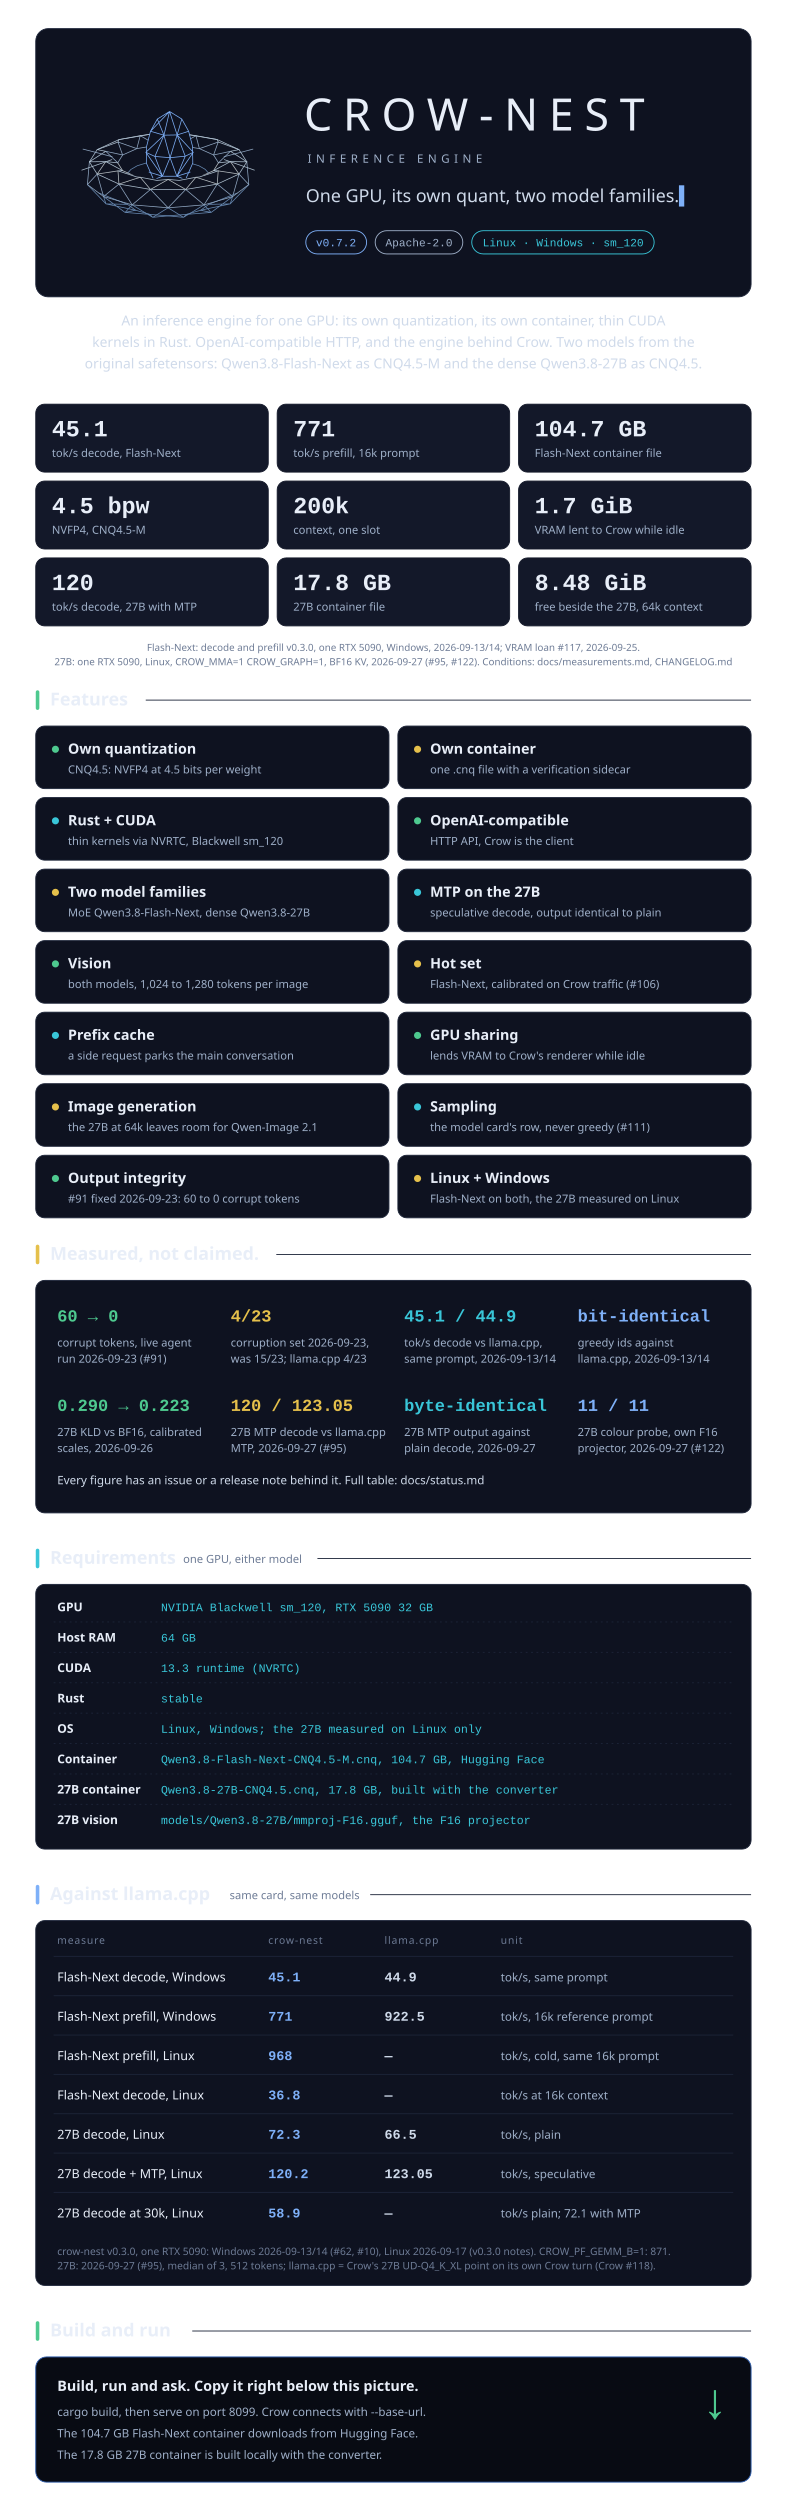
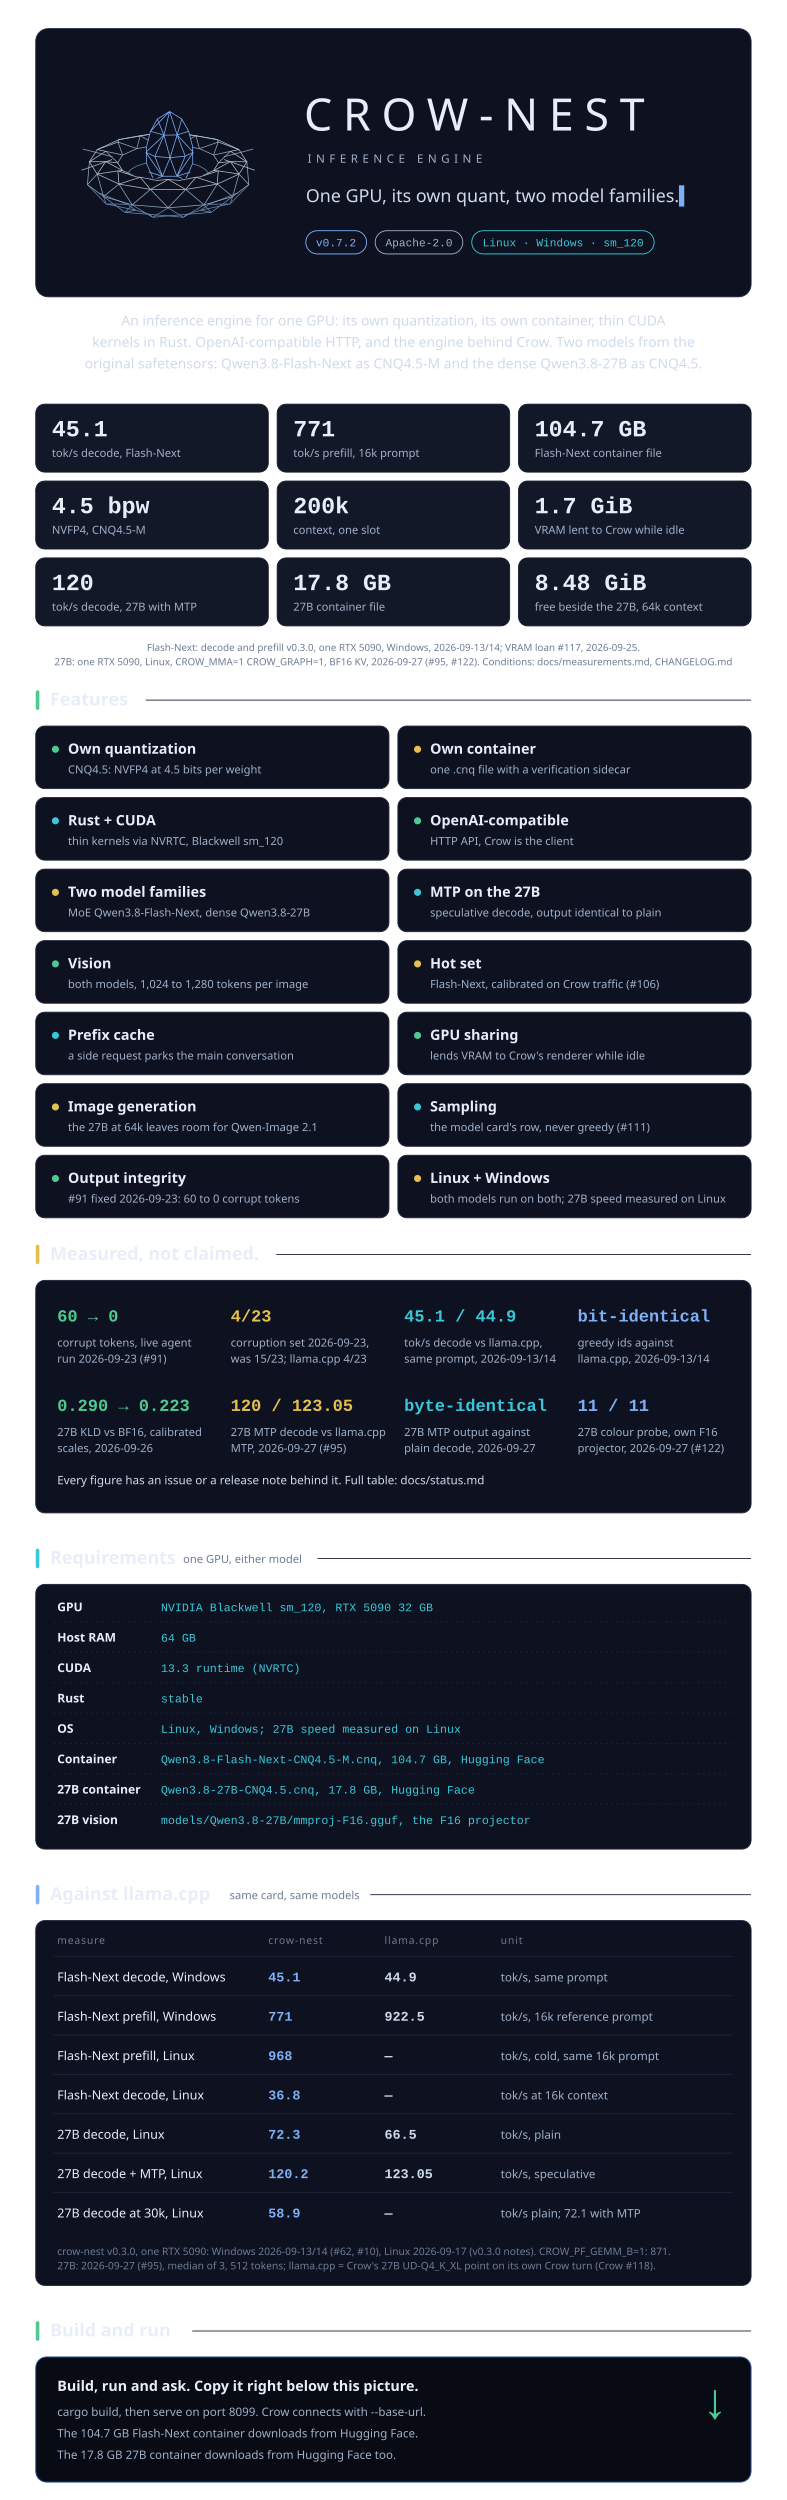
<svg xmlns="http://www.w3.org/2000/svg" viewBox="0 0 880 2796" width="880" height="2796" role="img" aria-label="crow-nest: one GPU, its own quant, two model families. Features, measurements, requirements.">
  <rect x="40" y="32" width="800" height="300" rx="14" fill="#0e1220" stroke="#1c2438" />
  <svg x="48" y="44" width="280" height="280" viewBox="0 0 1024 1024">
    <defs>
      <clipPath id="noegg">
        <path clip-rule="evenodd" d="M0 0H1024V1024H0ZM518.0 295.0 568.2 326.0 595.7 375.6 612.5 437.6 612.7 505.8 583.0 574.0 518.0 605.0 453.0 574.0 423.3 505.8 423.5 437.6 440.3 375.6 467.8 326.0Z" />
      </clipPath>
      <clipPath id="abovefront">
        <path d="M0 0H1024V479L774.0 479.0L767.4 500.0L716.8 537.8L625.7 564.0L512.0 573.3L398.3 564.0L307.2 537.8L256.6 500.0L250.0 479.0L0 479Z" />
      </clipPath>
    </defs>
    <g fill="none" stroke-width="3" stroke-linejoin="round" stroke-linecap="round">
      <path stroke="#6789b2" clip-path="url(#noegg)" d="M346 548 360 532 386 517 422 506 465 499 512 497 559 499 602 506 638 517 664 532 678 548" />
      <path stroke="#acbece" d="M718 505 767 500 698 537M698 537 717 538 640 563M640 563 626 564 558 577M558 577 512 573 466 577M466 577 398 564 384 563M384 563 307 538 326 537M326 537 257 500 306 505" />
      <path stroke="#90a7c2" clip-path="url(#noegg)" d="M306 505 257 458 326 473M326 473 307 420 384 447M384 447 398 394 466 433M466 433 512 385 558 433M558 433 626 394 640 447M640 447 717 420 698 473M698 473 767 458 718 505" />
      <path stroke="#b9c0c4" d="M767 500 802 551 717 538M717 538 713 592 626 564M626 564 584 614 512 573M512 573 440 614 398 564M398 564 311 592 307 538M307 538 222 551 257 500" />
      <path stroke="#acbece" clip-path="url(#noegg)" d="M257 500 190 501 257 458M257 458 222 451 307 420M307 420 311 410 398 394M398 394 440 388 512 385M512 385 584 388 626 394M626 394 713 410 717 420M717 420 802 451 767 458M767 458 834 501 767 500" />
      <path stroke="#90a7c2" d="M834 501 842 594 802 551M802 551 776 643 713 592M713 592 659 677 584 614M584 614 512 689 440 614M440 614 365 677 311 592M311 592 248 643 222 551M222 551 182 594 190 501" />
      <path stroke="#6789b2" d="M842 594 766 673 776 643M776 643 688 708 659 677M659 677 575 728 512 689M512 689 449 728 365 677M365 677 336 708 248 643M248 643 258 673 182 594M794 629 678 675 766 673M766 673 645 699 688 708M688 708 586 716 575 728M575 728 512 722 449 728M449 728 438 716 336 708M336 708 379 699 258 673M258 673 346 675 230 629" />
      <path stroke="#90a7c2" clip-path="url(#noegg)" d="M306 505 326 473 384 447 466 433 558 433 640 447 698 473 718 505" />
      <path stroke="#b9c0c4" clip-path="url(#abovefront)" d="M718 505 698 537 640 563 558 577 466 577 384 563 326 537 306 505" />
      <path stroke="#acbece" clip-path="url(#noegg)" d="M190 501 222 451 311 410 440 388 584 388 713 410 802 451 834 501" />
      <path stroke="#acbece" d="M834 501 802 551 713 592 584 614 440 614 311 592 222 551 190 501" />
      <path stroke="#90a7c2" d="M842 594 776 643 659 677 512 689 365 677 248 643 182 594" />
      <path stroke="#6789b2" d="M678 675 645 699 586 716 512 722 438 716 379 699 346 675" />
      <path stroke="#7eb0f8" clip-path="url(#abovefront)" d="M440 376 495 392 549 391 596 376M421 462 458 479 520 484 582 478 615 462M434 543 489 560 548 560 602 543M440 376 518 295 495 392M518 295 549 391M468 326 495 392M568 326 549 391M421 462 495 392 458 479M495 392 520 484 549 391 582 478M549 391 615 462M458 479 489 560 520 484 548 560 582 478M421 462 489 560M615 462 548 560M489 560 453 574M548 560 583 574M518 295 568 326 596 376 612 438 613 506 583 574 518 605 453 574 423 506 424 438 440 376 468 326 518 295" />
      <path stroke="#acbece" d="M742 492 865 535" />
      <path stroke="#90a7c2" clip-path="url(#noegg)" d="M741 480 859 449" />
      <path stroke="#acbece" d="M282 492 159 535" />
      <path stroke="#90a7c2" clip-path="url(#noegg)" d="M283 480 164 449" />
    </g>
  </svg>
  <text x="340" y="146" font-family="-apple-system,BlinkMacSystemFont,'Segoe UI','Noto Sans',Helvetica,Arial,sans-serif" font-size="50" font-weight="300" fill="#e8eef8" text-anchor="start" letter-spacing="12">CROW-NEST</text>
  <text x="344" y="182" font-family="-apple-system,BlinkMacSystemFont,'Segoe UI','Noto Sans',Helvetica,Arial,sans-serif" font-size="13" font-weight="400" fill="#9fb0c9" text-anchor="start" letter-spacing="5">INFERENCE ENGINE</text>
  <text x="342" y="226" font-family="-apple-system,BlinkMacSystemFont,'Segoe UI','Noto Sans',Helvetica,Arial,sans-serif" font-size="20" fill="#cfdaea">One GPU, its own quant, two model families.<tspan fill="#7eb0f8">▍<animate attributeName="opacity" values="1;1;0;0" keyTimes="0;.5;.5;1" dur="1.1s" repeatCount="indefinite" />
    </tspan>
  </text>
  <rect x="342" y="258" width="68" height="26" rx="13" fill="none" stroke="#7eb0f8" />
  <text x="375.8" y="275.5" font-family="ui-monospace,SFMono-Regular,'SF Mono',Menlo,Consolas,'Liberation Mono',monospace" font-size="12.5" font-weight="400" fill="#7eb0f8" text-anchor="middle" letter-spacing="0">v0.7.2</text>
  <rect x="419.6" y="258" width="98" height="26" rx="13" fill="none" stroke="#9fb0c9" />
  <text x="468.6" y="275.5" font-family="ui-monospace,SFMono-Regular,'SF Mono',Menlo,Consolas,'Liberation Mono',monospace" font-size="12.5" font-weight="400" fill="#9fb0c9" text-anchor="middle" letter-spacing="0">Apache-2.0</text>
  <rect x="527.6" y="258" width="204" height="26" rx="13" fill="none" stroke="#39c6d8" />
  <text x="629.8" y="275.5" font-family="ui-monospace,SFMono-Regular,'SF Mono',Menlo,Consolas,'Liberation Mono',monospace" font-size="12.5" font-weight="400" fill="#39c6d8" text-anchor="middle" letter-spacing="0">Linux · Windows · sm_120</text>
  <text x="440.0" y="364" font-family="-apple-system,BlinkMacSystemFont,'Segoe UI','Noto Sans',Helvetica,Arial,sans-serif" font-size="15.5" font-weight="400" fill="#cfdaea" text-anchor="middle" letter-spacing="0">An inference engine for one GPU: its own quantization, its own container, thin CUDA</text>
  <text x="440.0" y="388" font-family="-apple-system,BlinkMacSystemFont,'Segoe UI','Noto Sans',Helvetica,Arial,sans-serif" font-size="15.5" font-weight="400" fill="#cfdaea" text-anchor="middle" letter-spacing="0">kernels in Rust. OpenAI-compatible HTTP, and the engine behind Crow. Two models from the</text>
  <text x="440.0" y="412" font-family="-apple-system,BlinkMacSystemFont,'Segoe UI','Noto Sans',Helvetica,Arial,sans-serif" font-size="15.5" font-weight="400" fill="#cfdaea" text-anchor="middle" letter-spacing="0">original safetensors: Qwen3.8-Flash-Next as CNQ4.5-M and the dense Qwen3.8-27B as CNQ4.5.</text>
  <rect x="40" y="452" width="260" height="76" rx="10" fill="#131829" stroke="#131829" />
  <text x="58" y="488" font-family="ui-monospace,SFMono-Regular,'SF Mono',Menlo,Consolas,'Liberation Mono',monospace" font-size="26" font-weight="600" fill="#e8eef8" text-anchor="start" letter-spacing="0">45.1</text>
  <text x="58" y="511" font-family="-apple-system,BlinkMacSystemFont,'Segoe UI','Noto Sans',Helvetica,Arial,sans-serif" font-size="12.5" font-weight="400" fill="#9fb0c9" text-anchor="start" letter-spacing="0">tok/s decode, Flash-Next</text>
  <rect x="310" y="452" width="260" height="76" rx="10" fill="#131829" stroke="#131829" />
  <text x="328" y="488" font-family="ui-monospace,SFMono-Regular,'SF Mono',Menlo,Consolas,'Liberation Mono',monospace" font-size="26" font-weight="600" fill="#e8eef8" text-anchor="start" letter-spacing="0">771</text>
  <text x="328" y="511" font-family="-apple-system,BlinkMacSystemFont,'Segoe UI','Noto Sans',Helvetica,Arial,sans-serif" font-size="12.5" font-weight="400" fill="#9fb0c9" text-anchor="start" letter-spacing="0">tok/s prefill, 16k prompt</text>
  <rect x="580" y="452" width="260" height="76" rx="10" fill="#131829" stroke="#131829" />
  <text x="598" y="488" font-family="ui-monospace,SFMono-Regular,'SF Mono',Menlo,Consolas,'Liberation Mono',monospace" font-size="26" font-weight="600" fill="#e8eef8" text-anchor="start" letter-spacing="0">104.7 GB</text>
  <text x="598" y="511" font-family="-apple-system,BlinkMacSystemFont,'Segoe UI','Noto Sans',Helvetica,Arial,sans-serif" font-size="12.5" font-weight="400" fill="#9fb0c9" text-anchor="start" letter-spacing="0">Flash-Next container file</text>
  <rect x="40" y="538" width="260" height="76" rx="10" fill="#131829" stroke="#131829" />
  <text x="58" y="574" font-family="ui-monospace,SFMono-Regular,'SF Mono',Menlo,Consolas,'Liberation Mono',monospace" font-size="26" font-weight="600" fill="#e8eef8" text-anchor="start" letter-spacing="0">4.5 bpw</text>
  <text x="58" y="597" font-family="-apple-system,BlinkMacSystemFont,'Segoe UI','Noto Sans',Helvetica,Arial,sans-serif" font-size="12.5" font-weight="400" fill="#9fb0c9" text-anchor="start" letter-spacing="0">NVFP4, CNQ4.5-M</text>
  <rect x="310" y="538" width="260" height="76" rx="10" fill="#131829" stroke="#131829" />
  <text x="328" y="574" font-family="ui-monospace,SFMono-Regular,'SF Mono',Menlo,Consolas,'Liberation Mono',monospace" font-size="26" font-weight="600" fill="#e8eef8" text-anchor="start" letter-spacing="0">200k</text>
  <text x="328" y="597" font-family="-apple-system,BlinkMacSystemFont,'Segoe UI','Noto Sans',Helvetica,Arial,sans-serif" font-size="12.5" font-weight="400" fill="#9fb0c9" text-anchor="start" letter-spacing="0">context, one slot</text>
  <rect x="580" y="538" width="260" height="76" rx="10" fill="#131829" stroke="#131829" />
  <text x="598" y="574" font-family="ui-monospace,SFMono-Regular,'SF Mono',Menlo,Consolas,'Liberation Mono',monospace" font-size="26" font-weight="600" fill="#e8eef8" text-anchor="start" letter-spacing="0">1.7 GiB</text>
  <text x="598" y="597" font-family="-apple-system,BlinkMacSystemFont,'Segoe UI','Noto Sans',Helvetica,Arial,sans-serif" font-size="12.5" font-weight="400" fill="#9fb0c9" text-anchor="start" letter-spacing="0">VRAM lent to Crow while idle</text>
  <rect x="40" y="624" width="260" height="76" rx="10" fill="#131829" stroke="#131829" />
  <text x="58" y="660" font-family="ui-monospace,SFMono-Regular,'SF Mono',Menlo,Consolas,'Liberation Mono',monospace" font-size="26" font-weight="600" fill="#e8eef8" text-anchor="start" letter-spacing="0">120</text>
  <text x="58" y="683" font-family="-apple-system,BlinkMacSystemFont,'Segoe UI','Noto Sans',Helvetica,Arial,sans-serif" font-size="12.5" font-weight="400" fill="#9fb0c9" text-anchor="start" letter-spacing="0">tok/s decode, 27B with MTP</text>
  <rect x="310" y="624" width="260" height="76" rx="10" fill="#131829" stroke="#131829" />
  <text x="328" y="660" font-family="ui-monospace,SFMono-Regular,'SF Mono',Menlo,Consolas,'Liberation Mono',monospace" font-size="26" font-weight="600" fill="#e8eef8" text-anchor="start" letter-spacing="0">17.8 GB</text>
  <text x="328" y="683" font-family="-apple-system,BlinkMacSystemFont,'Segoe UI','Noto Sans',Helvetica,Arial,sans-serif" font-size="12.5" font-weight="400" fill="#9fb0c9" text-anchor="start" letter-spacing="0">27B container file</text>
  <rect x="580" y="624" width="260" height="76" rx="10" fill="#131829" stroke="#131829" />
  <text x="598" y="660" font-family="ui-monospace,SFMono-Regular,'SF Mono',Menlo,Consolas,'Liberation Mono',monospace" font-size="26" font-weight="600" fill="#e8eef8" text-anchor="start" letter-spacing="0">8.48 GiB</text>
  <text x="598" y="683" font-family="-apple-system,BlinkMacSystemFont,'Segoe UI','Noto Sans',Helvetica,Arial,sans-serif" font-size="12.5" font-weight="400" fill="#9fb0c9" text-anchor="start" letter-spacing="0">free beside the 27B, 64k context</text>
  <text x="440.0" y="728" font-family="-apple-system,BlinkMacSystemFont,'Segoe UI','Noto Sans',Helvetica,Arial,sans-serif" font-size="11" font-weight="400" fill="#6d7b95" text-anchor="middle" letter-spacing="0">Flash-Next: decode and prefill v0.3.0, one RTX 5090, Windows, 2026-09-13/14; VRAM loan #117, 2026-09-25.</text>
  <text x="440.0" y="744" font-family="-apple-system,BlinkMacSystemFont,'Segoe UI','Noto Sans',Helvetica,Arial,sans-serif" font-size="11" font-weight="400" fill="#6d7b95" text-anchor="middle" letter-spacing="0">27B: one RTX 5090, Linux, CROW_MMA=1 CROW_GRAPH=1, BF16 KV, 2026-09-27 (#95, #122). Conditions: docs/measurements.md, CHANGELOG.md</text>
  <rect x="40" y="772" width="4" height="22" rx="2" fill="#4ec98f" />
  <text x="56" y="789" font-family="-apple-system,BlinkMacSystemFont,'Segoe UI','Noto Sans',Helvetica,Arial,sans-serif" font-size="20" font-weight="600" fill="#e8eef8" text-anchor="start" letter-spacing="0">Features</text>
  <line x1="163" y1="783" x2="840" y2="783" stroke="#1c2438" />
  <rect x="40" y="812" width="395" height="70" rx="10" fill="#0e1220" stroke="#1c2438" />
  <circle cx="62" cy="838" r="4" fill="#4ec98f" />
  <text x="76" y="843" font-family="-apple-system,BlinkMacSystemFont,'Segoe UI','Noto Sans',Helvetica,Arial,sans-serif" font-size="16" font-weight="600" fill="#e8eef8" text-anchor="start" letter-spacing="0">Own quantization</text>
  <text x="76" y="865" font-family="-apple-system,BlinkMacSystemFont,'Segoe UI','Noto Sans',Helvetica,Arial,sans-serif" font-size="12.5" font-weight="400" fill="#9fb0c9" text-anchor="start" letter-spacing="0">CNQ4.5: NVFP4 at 4.5 bits per weight</text>
  <rect x="445" y="812" width="395" height="70" rx="10" fill="#0e1220" stroke="#1c2438" />
  <circle cx="467" cy="838" r="4" fill="#e5c04b" />
  <text x="481" y="843" font-family="-apple-system,BlinkMacSystemFont,'Segoe UI','Noto Sans',Helvetica,Arial,sans-serif" font-size="16" font-weight="600" fill="#e8eef8" text-anchor="start" letter-spacing="0">Own container</text>
  <text x="481" y="865" font-family="-apple-system,BlinkMacSystemFont,'Segoe UI','Noto Sans',Helvetica,Arial,sans-serif" font-size="12.5" font-weight="400" fill="#9fb0c9" text-anchor="start" letter-spacing="0">one .cnq file with a verification sidecar</text>
  <rect x="40" y="892" width="395" height="70" rx="10" fill="#0e1220" stroke="#1c2438" />
  <circle cx="62" cy="918" r="4" fill="#39c6d8" />
  <text x="76" y="923" font-family="-apple-system,BlinkMacSystemFont,'Segoe UI','Noto Sans',Helvetica,Arial,sans-serif" font-size="16" font-weight="600" fill="#e8eef8" text-anchor="start" letter-spacing="0">Rust + CUDA</text>
  <text x="76" y="945" font-family="-apple-system,BlinkMacSystemFont,'Segoe UI','Noto Sans',Helvetica,Arial,sans-serif" font-size="12.5" font-weight="400" fill="#9fb0c9" text-anchor="start" letter-spacing="0">thin kernels via NVRTC, Blackwell sm_120</text>
  <rect x="445" y="892" width="395" height="70" rx="10" fill="#0e1220" stroke="#1c2438" />
  <circle cx="467" cy="918" r="4" fill="#4ec98f" />
  <text x="481" y="923" font-family="-apple-system,BlinkMacSystemFont,'Segoe UI','Noto Sans',Helvetica,Arial,sans-serif" font-size="16" font-weight="600" fill="#e8eef8" text-anchor="start" letter-spacing="0">OpenAI-compatible</text>
  <text x="481" y="945" font-family="-apple-system,BlinkMacSystemFont,'Segoe UI','Noto Sans',Helvetica,Arial,sans-serif" font-size="12.5" font-weight="400" fill="#9fb0c9" text-anchor="start" letter-spacing="0">HTTP API, Crow is the client</text>
  <rect x="40" y="972" width="395" height="70" rx="10" fill="#0e1220" stroke="#1c2438" />
  <circle cx="62" cy="998" r="4" fill="#e5c04b" />
  <text x="76" y="1003" font-family="-apple-system,BlinkMacSystemFont,'Segoe UI','Noto Sans',Helvetica,Arial,sans-serif" font-size="16" font-weight="600" fill="#e8eef8" text-anchor="start" letter-spacing="0">Two model families</text>
  <text x="76" y="1025" font-family="-apple-system,BlinkMacSystemFont,'Segoe UI','Noto Sans',Helvetica,Arial,sans-serif" font-size="12.5" font-weight="400" fill="#9fb0c9" text-anchor="start" letter-spacing="0">MoE Qwen3.8-Flash-Next, dense Qwen3.8-27B</text>
  <rect x="445" y="972" width="395" height="70" rx="10" fill="#0e1220" stroke="#1c2438" />
  <circle cx="467" cy="998" r="4" fill="#39c6d8" />
  <text x="481" y="1003" font-family="-apple-system,BlinkMacSystemFont,'Segoe UI','Noto Sans',Helvetica,Arial,sans-serif" font-size="16" font-weight="600" fill="#e8eef8" text-anchor="start" letter-spacing="0">MTP on the 27B</text>
  <text x="481" y="1025" font-family="-apple-system,BlinkMacSystemFont,'Segoe UI','Noto Sans',Helvetica,Arial,sans-serif" font-size="12.5" font-weight="400" fill="#9fb0c9" text-anchor="start" letter-spacing="0">speculative decode, output identical to plain</text>
  <rect x="40" y="1052" width="395" height="70" rx="10" fill="#0e1220" stroke="#1c2438" />
  <circle cx="62" cy="1078" r="4" fill="#4ec98f" />
  <text x="76" y="1083" font-family="-apple-system,BlinkMacSystemFont,'Segoe UI','Noto Sans',Helvetica,Arial,sans-serif" font-size="16" font-weight="600" fill="#e8eef8" text-anchor="start" letter-spacing="0">Vision</text>
  <text x="76" y="1105" font-family="-apple-system,BlinkMacSystemFont,'Segoe UI','Noto Sans',Helvetica,Arial,sans-serif" font-size="12.5" font-weight="400" fill="#9fb0c9" text-anchor="start" letter-spacing="0">both models, 1,024 to 1,280 tokens per image</text>
  <rect x="445" y="1052" width="395" height="70" rx="10" fill="#0e1220" stroke="#1c2438" />
  <circle cx="467" cy="1078" r="4" fill="#e5c04b" />
  <text x="481" y="1083" font-family="-apple-system,BlinkMacSystemFont,'Segoe UI','Noto Sans',Helvetica,Arial,sans-serif" font-size="16" font-weight="600" fill="#e8eef8" text-anchor="start" letter-spacing="0">Hot set</text>
  <text x="481" y="1105" font-family="-apple-system,BlinkMacSystemFont,'Segoe UI','Noto Sans',Helvetica,Arial,sans-serif" font-size="12.5" font-weight="400" fill="#9fb0c9" text-anchor="start" letter-spacing="0">Flash-Next, calibrated on Crow traffic (#106)</text>
  <rect x="40" y="1132" width="395" height="70" rx="10" fill="#0e1220" stroke="#1c2438" />
  <circle cx="62" cy="1158" r="4" fill="#39c6d8" />
  <text x="76" y="1163" font-family="-apple-system,BlinkMacSystemFont,'Segoe UI','Noto Sans',Helvetica,Arial,sans-serif" font-size="16" font-weight="600" fill="#e8eef8" text-anchor="start" letter-spacing="0">Prefix cache</text>
  <text x="76" y="1185" font-family="-apple-system,BlinkMacSystemFont,'Segoe UI','Noto Sans',Helvetica,Arial,sans-serif" font-size="12.5" font-weight="400" fill="#9fb0c9" text-anchor="start" letter-spacing="0">a side request parks the main conversation</text>
  <rect x="445" y="1132" width="395" height="70" rx="10" fill="#0e1220" stroke="#1c2438" />
  <circle cx="467" cy="1158" r="4" fill="#4ec98f" />
  <text x="481" y="1163" font-family="-apple-system,BlinkMacSystemFont,'Segoe UI','Noto Sans',Helvetica,Arial,sans-serif" font-size="16" font-weight="600" fill="#e8eef8" text-anchor="start" letter-spacing="0">GPU sharing</text>
  <text x="481" y="1185" font-family="-apple-system,BlinkMacSystemFont,'Segoe UI','Noto Sans',Helvetica,Arial,sans-serif" font-size="12.5" font-weight="400" fill="#9fb0c9" text-anchor="start" letter-spacing="0">lends VRAM to Crow's renderer while idle</text>
  <rect x="40" y="1212" width="395" height="70" rx="10" fill="#0e1220" stroke="#1c2438" />
  <circle cx="62" cy="1238" r="4" fill="#e5c04b" />
  <text x="76" y="1243" font-family="-apple-system,BlinkMacSystemFont,'Segoe UI','Noto Sans',Helvetica,Arial,sans-serif" font-size="16" font-weight="600" fill="#e8eef8" text-anchor="start" letter-spacing="0">Image generation</text>
  <text x="76" y="1265" font-family="-apple-system,BlinkMacSystemFont,'Segoe UI','Noto Sans',Helvetica,Arial,sans-serif" font-size="12.5" font-weight="400" fill="#9fb0c9" text-anchor="start" letter-spacing="0">the 27B at 64k leaves room for Qwen-Image 2.1</text>
  <rect x="445" y="1212" width="395" height="70" rx="10" fill="#0e1220" stroke="#1c2438" />
  <circle cx="467" cy="1238" r="4" fill="#39c6d8" />
  <text x="481" y="1243" font-family="-apple-system,BlinkMacSystemFont,'Segoe UI','Noto Sans',Helvetica,Arial,sans-serif" font-size="16" font-weight="600" fill="#e8eef8" text-anchor="start" letter-spacing="0">Sampling</text>
  <text x="481" y="1265" font-family="-apple-system,BlinkMacSystemFont,'Segoe UI','Noto Sans',Helvetica,Arial,sans-serif" font-size="12.5" font-weight="400" fill="#9fb0c9" text-anchor="start" letter-spacing="0">the model card's row, never greedy (#111)</text>
  <rect x="40" y="1292" width="395" height="70" rx="10" fill="#0e1220" stroke="#1c2438" />
  <circle cx="62" cy="1318" r="4" fill="#4ec98f" />
  <text x="76" y="1323" font-family="-apple-system,BlinkMacSystemFont,'Segoe UI','Noto Sans',Helvetica,Arial,sans-serif" font-size="16" font-weight="600" fill="#e8eef8" text-anchor="start" letter-spacing="0">Output integrity</text>
  <text x="76" y="1345" font-family="-apple-system,BlinkMacSystemFont,'Segoe UI','Noto Sans',Helvetica,Arial,sans-serif" font-size="12.5" font-weight="400" fill="#9fb0c9" text-anchor="start" letter-spacing="0">#91 fixed 2026-09-23: 60 to 0 corrupt tokens</text>
  <rect x="445" y="1292" width="395" height="70" rx="10" fill="#0e1220" stroke="#1c2438" />
  <circle cx="467" cy="1318" r="4" fill="#e5c04b" />
  <text x="481" y="1323" font-family="-apple-system,BlinkMacSystemFont,'Segoe UI','Noto Sans',Helvetica,Arial,sans-serif" font-size="16" font-weight="600" fill="#e8eef8" text-anchor="start" letter-spacing="0">Linux + Windows</text>
-   <text x="481" y="1345" font-family="-apple-system,BlinkMacSystemFont,'Segoe UI','Noto Sans',Helvetica,Arial,sans-serif" font-size="12.5" font-weight="400" fill="#9fb0c9" text-anchor="start" letter-spacing="0">Flash-Next on both, the 27B measured on Linux</text>
+   <text x="481" y="1345" font-family="-apple-system,BlinkMacSystemFont,'Segoe UI','Noto Sans',Helvetica,Arial,sans-serif" font-size="12.5" font-weight="400" fill="#9fb0c9" text-anchor="start" letter-spacing="0">both models run on both; 27B speed measured on Linux</text>
  <rect x="40" y="1392" width="4" height="22" rx="2" fill="#e5c04b" />
  <text x="56" y="1409" font-family="-apple-system,BlinkMacSystemFont,'Segoe UI','Noto Sans',Helvetica,Arial,sans-serif" font-size="20" font-weight="600" fill="#e8eef8" text-anchor="start" letter-spacing="0">Measured, not claimed.</text>
  <line x1="309" y1="1403" x2="840" y2="1403" stroke="#1c2438" />
  <rect x="40" y="1432" width="800" height="260" rx="10" fill="#0e1220" stroke="#1c2438" />
  <text x="64" y="1478" font-family="ui-monospace,SFMono-Regular,'SF Mono',Menlo,Consolas,'Liberation Mono',monospace" font-size="19" font-weight="600" fill="#4ec98f" text-anchor="start" letter-spacing="0">60 → 0</text>
  <text x="64" y="1506" font-family="-apple-system,BlinkMacSystemFont,'Segoe UI','Noto Sans',Helvetica,Arial,sans-serif" font-size="12.5" font-weight="400" fill="#9fb0c9" text-anchor="start" letter-spacing="0">corrupt tokens, live agent</text>
  <text x="64" y="1524" font-family="-apple-system,BlinkMacSystemFont,'Segoe UI','Noto Sans',Helvetica,Arial,sans-serif" font-size="12.5" font-weight="400" fill="#9fb0c9" text-anchor="start" letter-spacing="0">run 2026-09-23 (#91)</text>
  <text x="258" y="1478" font-family="ui-monospace,SFMono-Regular,'SF Mono',Menlo,Consolas,'Liberation Mono',monospace" font-size="19" font-weight="600" fill="#e5c04b" text-anchor="start" letter-spacing="0">4/23</text>
  <text x="258" y="1506" font-family="-apple-system,BlinkMacSystemFont,'Segoe UI','Noto Sans',Helvetica,Arial,sans-serif" font-size="12.5" font-weight="400" fill="#9fb0c9" text-anchor="start" letter-spacing="0">corruption set 2026-09-23,</text>
  <text x="258" y="1524" font-family="-apple-system,BlinkMacSystemFont,'Segoe UI','Noto Sans',Helvetica,Arial,sans-serif" font-size="12.5" font-weight="400" fill="#9fb0c9" text-anchor="start" letter-spacing="0">was 15/23; llama.cpp 4/23</text>
  <text x="452" y="1478" font-family="ui-monospace,SFMono-Regular,'SF Mono',Menlo,Consolas,'Liberation Mono',monospace" font-size="19" font-weight="600" fill="#39c6d8" text-anchor="start" letter-spacing="0">45.1 / 44.9</text>
  <text x="452" y="1506" font-family="-apple-system,BlinkMacSystemFont,'Segoe UI','Noto Sans',Helvetica,Arial,sans-serif" font-size="12.5" font-weight="400" fill="#9fb0c9" text-anchor="start" letter-spacing="0">tok/s decode vs llama.cpp,</text>
  <text x="452" y="1524" font-family="-apple-system,BlinkMacSystemFont,'Segoe UI','Noto Sans',Helvetica,Arial,sans-serif" font-size="12.5" font-weight="400" fill="#9fb0c9" text-anchor="start" letter-spacing="0">same prompt, 2026-09-13/14</text>
  <text x="646" y="1478" font-family="ui-monospace,SFMono-Regular,'SF Mono',Menlo,Consolas,'Liberation Mono',monospace" font-size="19" font-weight="600" fill="#7eb0f8" text-anchor="start" letter-spacing="0">bit-identical</text>
  <text x="646" y="1506" font-family="-apple-system,BlinkMacSystemFont,'Segoe UI','Noto Sans',Helvetica,Arial,sans-serif" font-size="12.5" font-weight="400" fill="#9fb0c9" text-anchor="start" letter-spacing="0">greedy ids against</text>
  <text x="646" y="1524" font-family="-apple-system,BlinkMacSystemFont,'Segoe UI','Noto Sans',Helvetica,Arial,sans-serif" font-size="12.5" font-weight="400" fill="#9fb0c9" text-anchor="start" letter-spacing="0">llama.cpp, 2026-09-13/14</text>
  <text x="64" y="1578" font-family="ui-monospace,SFMono-Regular,'SF Mono',Menlo,Consolas,'Liberation Mono',monospace" font-size="19" font-weight="600" fill="#4ec98f" text-anchor="start" letter-spacing="0">0.290 → 0.223</text>
  <text x="64" y="1606" font-family="-apple-system,BlinkMacSystemFont,'Segoe UI','Noto Sans',Helvetica,Arial,sans-serif" font-size="12.5" font-weight="400" fill="#9fb0c9" text-anchor="start" letter-spacing="0">27B KLD vs BF16, calibrated</text>
  <text x="64" y="1624" font-family="-apple-system,BlinkMacSystemFont,'Segoe UI','Noto Sans',Helvetica,Arial,sans-serif" font-size="12.5" font-weight="400" fill="#9fb0c9" text-anchor="start" letter-spacing="0">scales, 2026-09-26</text>
  <text x="258" y="1578" font-family="ui-monospace,SFMono-Regular,'SF Mono',Menlo,Consolas,'Liberation Mono',monospace" font-size="19" font-weight="600" fill="#e5c04b" text-anchor="start" letter-spacing="0">120 / 123.05</text>
  <text x="258" y="1606" font-family="-apple-system,BlinkMacSystemFont,'Segoe UI','Noto Sans',Helvetica,Arial,sans-serif" font-size="12.5" font-weight="400" fill="#9fb0c9" text-anchor="start" letter-spacing="0">27B MTP decode vs llama.cpp</text>
  <text x="258" y="1624" font-family="-apple-system,BlinkMacSystemFont,'Segoe UI','Noto Sans',Helvetica,Arial,sans-serif" font-size="12.5" font-weight="400" fill="#9fb0c9" text-anchor="start" letter-spacing="0">MTP, 2026-09-27 (#95)</text>
  <text x="452" y="1578" font-family="ui-monospace,SFMono-Regular,'SF Mono',Menlo,Consolas,'Liberation Mono',monospace" font-size="19" font-weight="600" fill="#39c6d8" text-anchor="start" letter-spacing="0">byte-identical</text>
  <text x="452" y="1606" font-family="-apple-system,BlinkMacSystemFont,'Segoe UI','Noto Sans',Helvetica,Arial,sans-serif" font-size="12.5" font-weight="400" fill="#9fb0c9" text-anchor="start" letter-spacing="0">27B MTP output against</text>
  <text x="452" y="1624" font-family="-apple-system,BlinkMacSystemFont,'Segoe UI','Noto Sans',Helvetica,Arial,sans-serif" font-size="12.5" font-weight="400" fill="#9fb0c9" text-anchor="start" letter-spacing="0">plain decode, 2026-09-27</text>
  <text x="646" y="1578" font-family="ui-monospace,SFMono-Regular,'SF Mono',Menlo,Consolas,'Liberation Mono',monospace" font-size="19" font-weight="600" fill="#7eb0f8" text-anchor="start" letter-spacing="0">11 / 11</text>
  <text x="646" y="1606" font-family="-apple-system,BlinkMacSystemFont,'Segoe UI','Noto Sans',Helvetica,Arial,sans-serif" font-size="12.5" font-weight="400" fill="#9fb0c9" text-anchor="start" letter-spacing="0">27B colour probe, own F16</text>
  <text x="646" y="1624" font-family="-apple-system,BlinkMacSystemFont,'Segoe UI','Noto Sans',Helvetica,Arial,sans-serif" font-size="12.5" font-weight="400" fill="#9fb0c9" text-anchor="start" letter-spacing="0">projector, 2026-09-27 (#122)</text>
  <text x="64" y="1660" font-family="-apple-system,BlinkMacSystemFont,'Segoe UI','Noto Sans',Helvetica,Arial,sans-serif" font-size="13" font-weight="400" fill="#cfdaea" text-anchor="start" letter-spacing="0">Every figure has an issue or a release note behind it. Full table: docs/status.md</text>
  <rect x="40" y="1732" width="4" height="22" rx="2" fill="#39c6d8" />
  <text x="56" y="1749" font-family="-apple-system,BlinkMacSystemFont,'Segoe UI','Noto Sans',Helvetica,Arial,sans-serif" font-size="20" font-weight="600" fill="#e8eef8" text-anchor="start" letter-spacing="0">Requirements</text>
  <text x="204.8" y="1748" font-family="-apple-system,BlinkMacSystemFont,'Segoe UI','Noto Sans',Helvetica,Arial,sans-serif" font-size="12.5" font-weight="400" fill="#6d7b95" text-anchor="start" letter-spacing="0">one GPU, either model</text>
  <line x1="355" y1="1743" x2="840" y2="1743" stroke="#1c2438" />
  <rect x="40" y="1772" width="800" height="296" rx="10" fill="#0e1220" stroke="#1c2438" />
  <text x="64" y="1802" font-family="-apple-system,BlinkMacSystemFont,'Segoe UI','Noto Sans',Helvetica,Arial,sans-serif" font-size="13.5" font-weight="600" fill="#e8eef8" text-anchor="start" letter-spacing="0">GPU</text>
  <text x="180" y="1802" font-family="ui-monospace,SFMono-Regular,'SF Mono',Menlo,Consolas,'Liberation Mono',monospace" font-size="13" font-weight="400" fill="#39c6d8" text-anchor="start" letter-spacing="0">NVIDIA Blackwell sm_120, RTX 5090 32 GB</text>
  <line x1="60" y1="1814" x2="820" y2="1814" stroke="#1c2438" stroke-dasharray="2 4" />
  <text x="64" y="1836" font-family="-apple-system,BlinkMacSystemFont,'Segoe UI','Noto Sans',Helvetica,Arial,sans-serif" font-size="13.5" font-weight="600" fill="#e8eef8" text-anchor="start" letter-spacing="0">Host RAM</text>
  <text x="180" y="1836" font-family="ui-monospace,SFMono-Regular,'SF Mono',Menlo,Consolas,'Liberation Mono',monospace" font-size="13" font-weight="400" fill="#39c6d8" text-anchor="start" letter-spacing="0">64 GB</text>
  <line x1="60" y1="1848" x2="820" y2="1848" stroke="#1c2438" stroke-dasharray="2 4" />
  <text x="64" y="1870" font-family="-apple-system,BlinkMacSystemFont,'Segoe UI','Noto Sans',Helvetica,Arial,sans-serif" font-size="13.5" font-weight="600" fill="#e8eef8" text-anchor="start" letter-spacing="0">CUDA</text>
  <text x="180" y="1870" font-family="ui-monospace,SFMono-Regular,'SF Mono',Menlo,Consolas,'Liberation Mono',monospace" font-size="13" font-weight="400" fill="#39c6d8" text-anchor="start" letter-spacing="0">13.3 runtime (NVRTC)</text>
  <line x1="60" y1="1882" x2="820" y2="1882" stroke="#1c2438" stroke-dasharray="2 4" />
  <text x="64" y="1904" font-family="-apple-system,BlinkMacSystemFont,'Segoe UI','Noto Sans',Helvetica,Arial,sans-serif" font-size="13.5" font-weight="600" fill="#e8eef8" text-anchor="start" letter-spacing="0">Rust</text>
  <text x="180" y="1904" font-family="ui-monospace,SFMono-Regular,'SF Mono',Menlo,Consolas,'Liberation Mono',monospace" font-size="13" font-weight="400" fill="#39c6d8" text-anchor="start" letter-spacing="0">stable</text>
  <line x1="60" y1="1916" x2="820" y2="1916" stroke="#1c2438" stroke-dasharray="2 4" />
  <text x="64" y="1938" font-family="-apple-system,BlinkMacSystemFont,'Segoe UI','Noto Sans',Helvetica,Arial,sans-serif" font-size="13.5" font-weight="600" fill="#e8eef8" text-anchor="start" letter-spacing="0">OS</text>
-   <text x="180" y="1938" font-family="ui-monospace,SFMono-Regular,'SF Mono',Menlo,Consolas,'Liberation Mono',monospace" font-size="13" font-weight="400" fill="#39c6d8" text-anchor="start" letter-spacing="0">Linux, Windows; the 27B measured on Linux only</text>
+   <text x="180" y="1938" font-family="ui-monospace,SFMono-Regular,'SF Mono',Menlo,Consolas,'Liberation Mono',monospace" font-size="13" font-weight="400" fill="#39c6d8" text-anchor="start" letter-spacing="0">Linux, Windows; 27B speed measured on Linux</text>
  <line x1="60" y1="1950" x2="820" y2="1950" stroke="#1c2438" stroke-dasharray="2 4" />
  <text x="64" y="1972" font-family="-apple-system,BlinkMacSystemFont,'Segoe UI','Noto Sans',Helvetica,Arial,sans-serif" font-size="13.5" font-weight="600" fill="#e8eef8" text-anchor="start" letter-spacing="0">Container</text>
  <text x="180" y="1972" font-family="ui-monospace,SFMono-Regular,'SF Mono',Menlo,Consolas,'Liberation Mono',monospace" font-size="13" font-weight="400" fill="#39c6d8" text-anchor="start" letter-spacing="0">Qwen3.8-Flash-Next-CNQ4.5-M.cnq, 104.7 GB, Hugging Face</text>
  <line x1="60" y1="1984" x2="820" y2="1984" stroke="#1c2438" stroke-dasharray="2 4" />
  <text x="64" y="2006" font-family="-apple-system,BlinkMacSystemFont,'Segoe UI','Noto Sans',Helvetica,Arial,sans-serif" font-size="13.5" font-weight="600" fill="#e8eef8" text-anchor="start" letter-spacing="0">27B container</text>
-   <text x="180" y="2006" font-family="ui-monospace,SFMono-Regular,'SF Mono',Menlo,Consolas,'Liberation Mono',monospace" font-size="13" font-weight="400" fill="#39c6d8" text-anchor="start" letter-spacing="0">Qwen3.8-27B-CNQ4.5.cnq, 17.8 GB, built with the converter</text>
+   <text x="180" y="2006" font-family="ui-monospace,SFMono-Regular,'SF Mono',Menlo,Consolas,'Liberation Mono',monospace" font-size="13" font-weight="400" fill="#39c6d8" text-anchor="start" letter-spacing="0">Qwen3.8-27B-CNQ4.5.cnq, 17.8 GB, Hugging Face</text>
  <line x1="60" y1="2018" x2="820" y2="2018" stroke="#1c2438" stroke-dasharray="2 4" />
  <text x="64" y="2040" font-family="-apple-system,BlinkMacSystemFont,'Segoe UI','Noto Sans',Helvetica,Arial,sans-serif" font-size="13.5" font-weight="600" fill="#e8eef8" text-anchor="start" letter-spacing="0">27B vision</text>
  <text x="180" y="2040" font-family="ui-monospace,SFMono-Regular,'SF Mono',Menlo,Consolas,'Liberation Mono',monospace" font-size="13" font-weight="400" fill="#39c6d8" text-anchor="start" letter-spacing="0">models/Qwen3.8-27B/mmproj-F16.gguf, the F16 projector</text>
  <rect x="40" y="2108" width="4" height="22" rx="2" fill="#7eb0f8" />
  <text x="56" y="2125" font-family="-apple-system,BlinkMacSystemFont,'Segoe UI','Noto Sans',Helvetica,Arial,sans-serif" font-size="20" font-weight="600" fill="#e8eef8" text-anchor="start" letter-spacing="0">Against llama.cpp</text>
  <text x="256.8" y="2124" font-family="-apple-system,BlinkMacSystemFont,'Segoe UI','Noto Sans',Helvetica,Arial,sans-serif" font-size="12.5" font-weight="400" fill="#6d7b95" text-anchor="start" letter-spacing="0">same card, same models</text>
  <line x1="414" y1="2119" x2="840" y2="2119" stroke="#1c2438" />
  <rect x="40" y="2148" width="800" height="408" rx="10" fill="#0e1220" stroke="#1c2438" />
  <text x="64" y="2174" font-family="-apple-system,BlinkMacSystemFont,'Segoe UI','Noto Sans',Helvetica,Arial,sans-serif" font-size="11.5" font-weight="400" fill="#6d7b95" text-anchor="start" letter-spacing="1">measure</text>
  <text x="300" y="2174" font-family="-apple-system,BlinkMacSystemFont,'Segoe UI','Noto Sans',Helvetica,Arial,sans-serif" font-size="11.5" font-weight="400" fill="#6d7b95" text-anchor="start" letter-spacing="1">crow-nest</text>
  <text x="430" y="2174" font-family="-apple-system,BlinkMacSystemFont,'Segoe UI','Noto Sans',Helvetica,Arial,sans-serif" font-size="11.5" font-weight="400" fill="#6d7b95" text-anchor="start" letter-spacing="1">llama.cpp</text>
  <text x="560" y="2174" font-family="-apple-system,BlinkMacSystemFont,'Segoe UI','Noto Sans',Helvetica,Arial,sans-serif" font-size="11.5" font-weight="400" fill="#6d7b95" text-anchor="start" letter-spacing="1">unit</text>
  <line x1="60" y1="2188" x2="820" y2="2188" stroke="#1c2438" />
  <text x="64" y="2216" font-family="-apple-system,BlinkMacSystemFont,'Segoe UI','Noto Sans',Helvetica,Arial,sans-serif" font-size="14" font-weight="400" fill="#e8eef8" text-anchor="start" letter-spacing="0">Flash-Next decode, Windows</text>
  <text x="300" y="2216" font-family="ui-monospace,SFMono-Regular,'SF Mono',Menlo,Consolas,'Liberation Mono',monospace" font-size="15" font-weight="600" fill="#7eb0f8" text-anchor="start" letter-spacing="0">45.1</text>
  <text x="430" y="2216" font-family="ui-monospace,SFMono-Regular,'SF Mono',Menlo,Consolas,'Liberation Mono',monospace" font-size="15" font-weight="600" fill="#cfdaea" text-anchor="start" letter-spacing="0">44.9</text>
  <text x="560" y="2216" font-family="-apple-system,BlinkMacSystemFont,'Segoe UI','Noto Sans',Helvetica,Arial,sans-serif" font-size="13" font-weight="400" fill="#9fb0c9" text-anchor="start" letter-spacing="0">tok/s, same prompt</text>
  <line x1="60" y1="2232" x2="820" y2="2232" stroke="#1c2438" />
  <text x="64" y="2260" font-family="-apple-system,BlinkMacSystemFont,'Segoe UI','Noto Sans',Helvetica,Arial,sans-serif" font-size="14" font-weight="400" fill="#e8eef8" text-anchor="start" letter-spacing="0">Flash-Next prefill, Windows</text>
  <text x="300" y="2260" font-family="ui-monospace,SFMono-Regular,'SF Mono',Menlo,Consolas,'Liberation Mono',monospace" font-size="15" font-weight="600" fill="#7eb0f8" text-anchor="start" letter-spacing="0">771</text>
  <text x="430" y="2260" font-family="ui-monospace,SFMono-Regular,'SF Mono',Menlo,Consolas,'Liberation Mono',monospace" font-size="15" font-weight="600" fill="#cfdaea" text-anchor="start" letter-spacing="0">922.5</text>
  <text x="560" y="2260" font-family="-apple-system,BlinkMacSystemFont,'Segoe UI','Noto Sans',Helvetica,Arial,sans-serif" font-size="13" font-weight="400" fill="#9fb0c9" text-anchor="start" letter-spacing="0">tok/s, 16k reference prompt</text>
  <line x1="60" y1="2276" x2="820" y2="2276" stroke="#1c2438" />
  <text x="64" y="2304" font-family="-apple-system,BlinkMacSystemFont,'Segoe UI','Noto Sans',Helvetica,Arial,sans-serif" font-size="14" font-weight="400" fill="#e8eef8" text-anchor="start" letter-spacing="0">Flash-Next prefill, Linux</text>
  <text x="300" y="2304" font-family="ui-monospace,SFMono-Regular,'SF Mono',Menlo,Consolas,'Liberation Mono',monospace" font-size="15" font-weight="600" fill="#7eb0f8" text-anchor="start" letter-spacing="0">968</text>
  <text x="430" y="2304" font-family="ui-monospace,SFMono-Regular,'SF Mono',Menlo,Consolas,'Liberation Mono',monospace" font-size="15" font-weight="600" fill="#cfdaea" text-anchor="start" letter-spacing="0">—</text>
  <text x="560" y="2304" font-family="-apple-system,BlinkMacSystemFont,'Segoe UI','Noto Sans',Helvetica,Arial,sans-serif" font-size="13" font-weight="400" fill="#9fb0c9" text-anchor="start" letter-spacing="0">tok/s, cold, same 16k prompt</text>
  <line x1="60" y1="2320" x2="820" y2="2320" stroke="#1c2438" />
  <text x="64" y="2348" font-family="-apple-system,BlinkMacSystemFont,'Segoe UI','Noto Sans',Helvetica,Arial,sans-serif" font-size="14" font-weight="400" fill="#e8eef8" text-anchor="start" letter-spacing="0">Flash-Next decode, Linux</text>
  <text x="300" y="2348" font-family="ui-monospace,SFMono-Regular,'SF Mono',Menlo,Consolas,'Liberation Mono',monospace" font-size="15" font-weight="600" fill="#7eb0f8" text-anchor="start" letter-spacing="0">36.8</text>
  <text x="430" y="2348" font-family="ui-monospace,SFMono-Regular,'SF Mono',Menlo,Consolas,'Liberation Mono',monospace" font-size="15" font-weight="600" fill="#cfdaea" text-anchor="start" letter-spacing="0">—</text>
  <text x="560" y="2348" font-family="-apple-system,BlinkMacSystemFont,'Segoe UI','Noto Sans',Helvetica,Arial,sans-serif" font-size="13" font-weight="400" fill="#9fb0c9" text-anchor="start" letter-spacing="0">tok/s at 16k context</text>
  <line x1="60" y1="2364" x2="820" y2="2364" stroke="#1c2438" />
  <text x="64" y="2392" font-family="-apple-system,BlinkMacSystemFont,'Segoe UI','Noto Sans',Helvetica,Arial,sans-serif" font-size="14" font-weight="400" fill="#e8eef8" text-anchor="start" letter-spacing="0">27B decode, Linux</text>
  <text x="300" y="2392" font-family="ui-monospace,SFMono-Regular,'SF Mono',Menlo,Consolas,'Liberation Mono',monospace" font-size="15" font-weight="600" fill="#7eb0f8" text-anchor="start" letter-spacing="0">72.3</text>
  <text x="430" y="2392" font-family="ui-monospace,SFMono-Regular,'SF Mono',Menlo,Consolas,'Liberation Mono',monospace" font-size="15" font-weight="600" fill="#cfdaea" text-anchor="start" letter-spacing="0">66.5</text>
  <text x="560" y="2392" font-family="-apple-system,BlinkMacSystemFont,'Segoe UI','Noto Sans',Helvetica,Arial,sans-serif" font-size="13" font-weight="400" fill="#9fb0c9" text-anchor="start" letter-spacing="0">tok/s, plain</text>
  <line x1="60" y1="2408" x2="820" y2="2408" stroke="#1c2438" />
  <text x="64" y="2436" font-family="-apple-system,BlinkMacSystemFont,'Segoe UI','Noto Sans',Helvetica,Arial,sans-serif" font-size="14" font-weight="400" fill="#e8eef8" text-anchor="start" letter-spacing="0">27B decode + MTP, Linux</text>
  <text x="300" y="2436" font-family="ui-monospace,SFMono-Regular,'SF Mono',Menlo,Consolas,'Liberation Mono',monospace" font-size="15" font-weight="600" fill="#7eb0f8" text-anchor="start" letter-spacing="0">120.2</text>
  <text x="430" y="2436" font-family="ui-monospace,SFMono-Regular,'SF Mono',Menlo,Consolas,'Liberation Mono',monospace" font-size="15" font-weight="600" fill="#cfdaea" text-anchor="start" letter-spacing="0">123.05</text>
  <text x="560" y="2436" font-family="-apple-system,BlinkMacSystemFont,'Segoe UI','Noto Sans',Helvetica,Arial,sans-serif" font-size="13" font-weight="400" fill="#9fb0c9" text-anchor="start" letter-spacing="0">tok/s, speculative</text>
  <line x1="60" y1="2452" x2="820" y2="2452" stroke="#1c2438" />
  <text x="64" y="2480" font-family="-apple-system,BlinkMacSystemFont,'Segoe UI','Noto Sans',Helvetica,Arial,sans-serif" font-size="14" font-weight="400" fill="#e8eef8" text-anchor="start" letter-spacing="0">27B decode at 30k, Linux</text>
  <text x="300" y="2480" font-family="ui-monospace,SFMono-Regular,'SF Mono',Menlo,Consolas,'Liberation Mono',monospace" font-size="15" font-weight="600" fill="#7eb0f8" text-anchor="start" letter-spacing="0">58.9</text>
  <text x="430" y="2480" font-family="ui-monospace,SFMono-Regular,'SF Mono',Menlo,Consolas,'Liberation Mono',monospace" font-size="15" font-weight="600" fill="#cfdaea" text-anchor="start" letter-spacing="0">—</text>
  <text x="560" y="2480" font-family="-apple-system,BlinkMacSystemFont,'Segoe UI','Noto Sans',Helvetica,Arial,sans-serif" font-size="13" font-weight="400" fill="#9fb0c9" text-anchor="start" letter-spacing="0">tok/s plain; 72.1 with MTP</text>
  <text x="64" y="2522" font-family="-apple-system,BlinkMacSystemFont,'Segoe UI','Noto Sans',Helvetica,Arial,sans-serif" font-size="11.5" font-weight="400" fill="#6d7b95" text-anchor="start" letter-spacing="0">crow-nest v0.3.0, one RTX 5090: Windows 2026-09-13/14 (#62, #10), Linux 2026-09-17 (v0.3.0 notes). CROW_PF_GEMM_B=1: 871.</text>
  <text x="64" y="2538" font-family="-apple-system,BlinkMacSystemFont,'Segoe UI','Noto Sans',Helvetica,Arial,sans-serif" font-size="11.5" font-weight="400" fill="#6d7b95" text-anchor="start" letter-spacing="0">27B: 2026-09-27 (#95), median of 3, 512 tokens; llama.cpp = Crow's 27B UD-Q4_K_XL point on its own Crow turn (Crow #118).</text>
  <rect x="40" y="2596" width="4" height="22" rx="2" fill="#4ec98f" />
  <text x="56" y="2613" font-family="-apple-system,BlinkMacSystemFont,'Segoe UI','Noto Sans',Helvetica,Arial,sans-serif" font-size="20" font-weight="600" fill="#e8eef8" text-anchor="start" letter-spacing="0">Build and run</text>
  <line x1="215" y1="2607" x2="840" y2="2607" stroke="#1c2438" />
  <rect x="40" y="2636" width="800" height="140" rx="12" fill="#080b13" stroke="#2c5bac" />
  <text x="64" y="2674" font-family="-apple-system,BlinkMacSystemFont,'Segoe UI','Noto Sans',Helvetica,Arial,sans-serif" font-size="16" font-weight="600" fill="#e8eef8" text-anchor="start" letter-spacing="0">Build, run and ask. Copy it right below this picture.</text>
  <text x="64" y="2702" font-family="-apple-system,BlinkMacSystemFont,'Segoe UI','Noto Sans',Helvetica,Arial,sans-serif" font-size="13" font-weight="400" fill="#9fb0c9" text-anchor="start" letter-spacing="0">cargo build, then serve on port 8099. Crow connects with --base-url.</text>
  <text x="64" y="2726" font-family="-apple-system,BlinkMacSystemFont,'Segoe UI','Noto Sans',Helvetica,Arial,sans-serif" font-size="13" font-weight="400" fill="#9fb0c9" text-anchor="start" letter-spacing="0">The 104.7 GB Flash-Next container downloads from Hugging Face.</text>
-   <text x="64" y="2750" font-family="-apple-system,BlinkMacSystemFont,'Segoe UI','Noto Sans',Helvetica,Arial,sans-serif" font-size="13" font-weight="400" fill="#9fb0c9" text-anchor="start" letter-spacing="0">The 17.8 GB 27B container is built locally with the converter.</text>
+   <text x="64" y="2750" font-family="-apple-system,BlinkMacSystemFont,'Segoe UI','Noto Sans',Helvetica,Arial,sans-serif" font-size="13" font-weight="400" fill="#9fb0c9" text-anchor="start" letter-spacing="0">The 17.8 GB 27B container downloads from Hugging Face too.</text>
  <text x="810" y="2702" font-family="-apple-system,BlinkMacSystemFont,'Segoe UI','Noto Sans',Helvetica,Arial,sans-serif" font-size="40" font-weight="400" fill="#4ec98f" text-anchor="end" letter-spacing="0">↓</text>
</svg>
